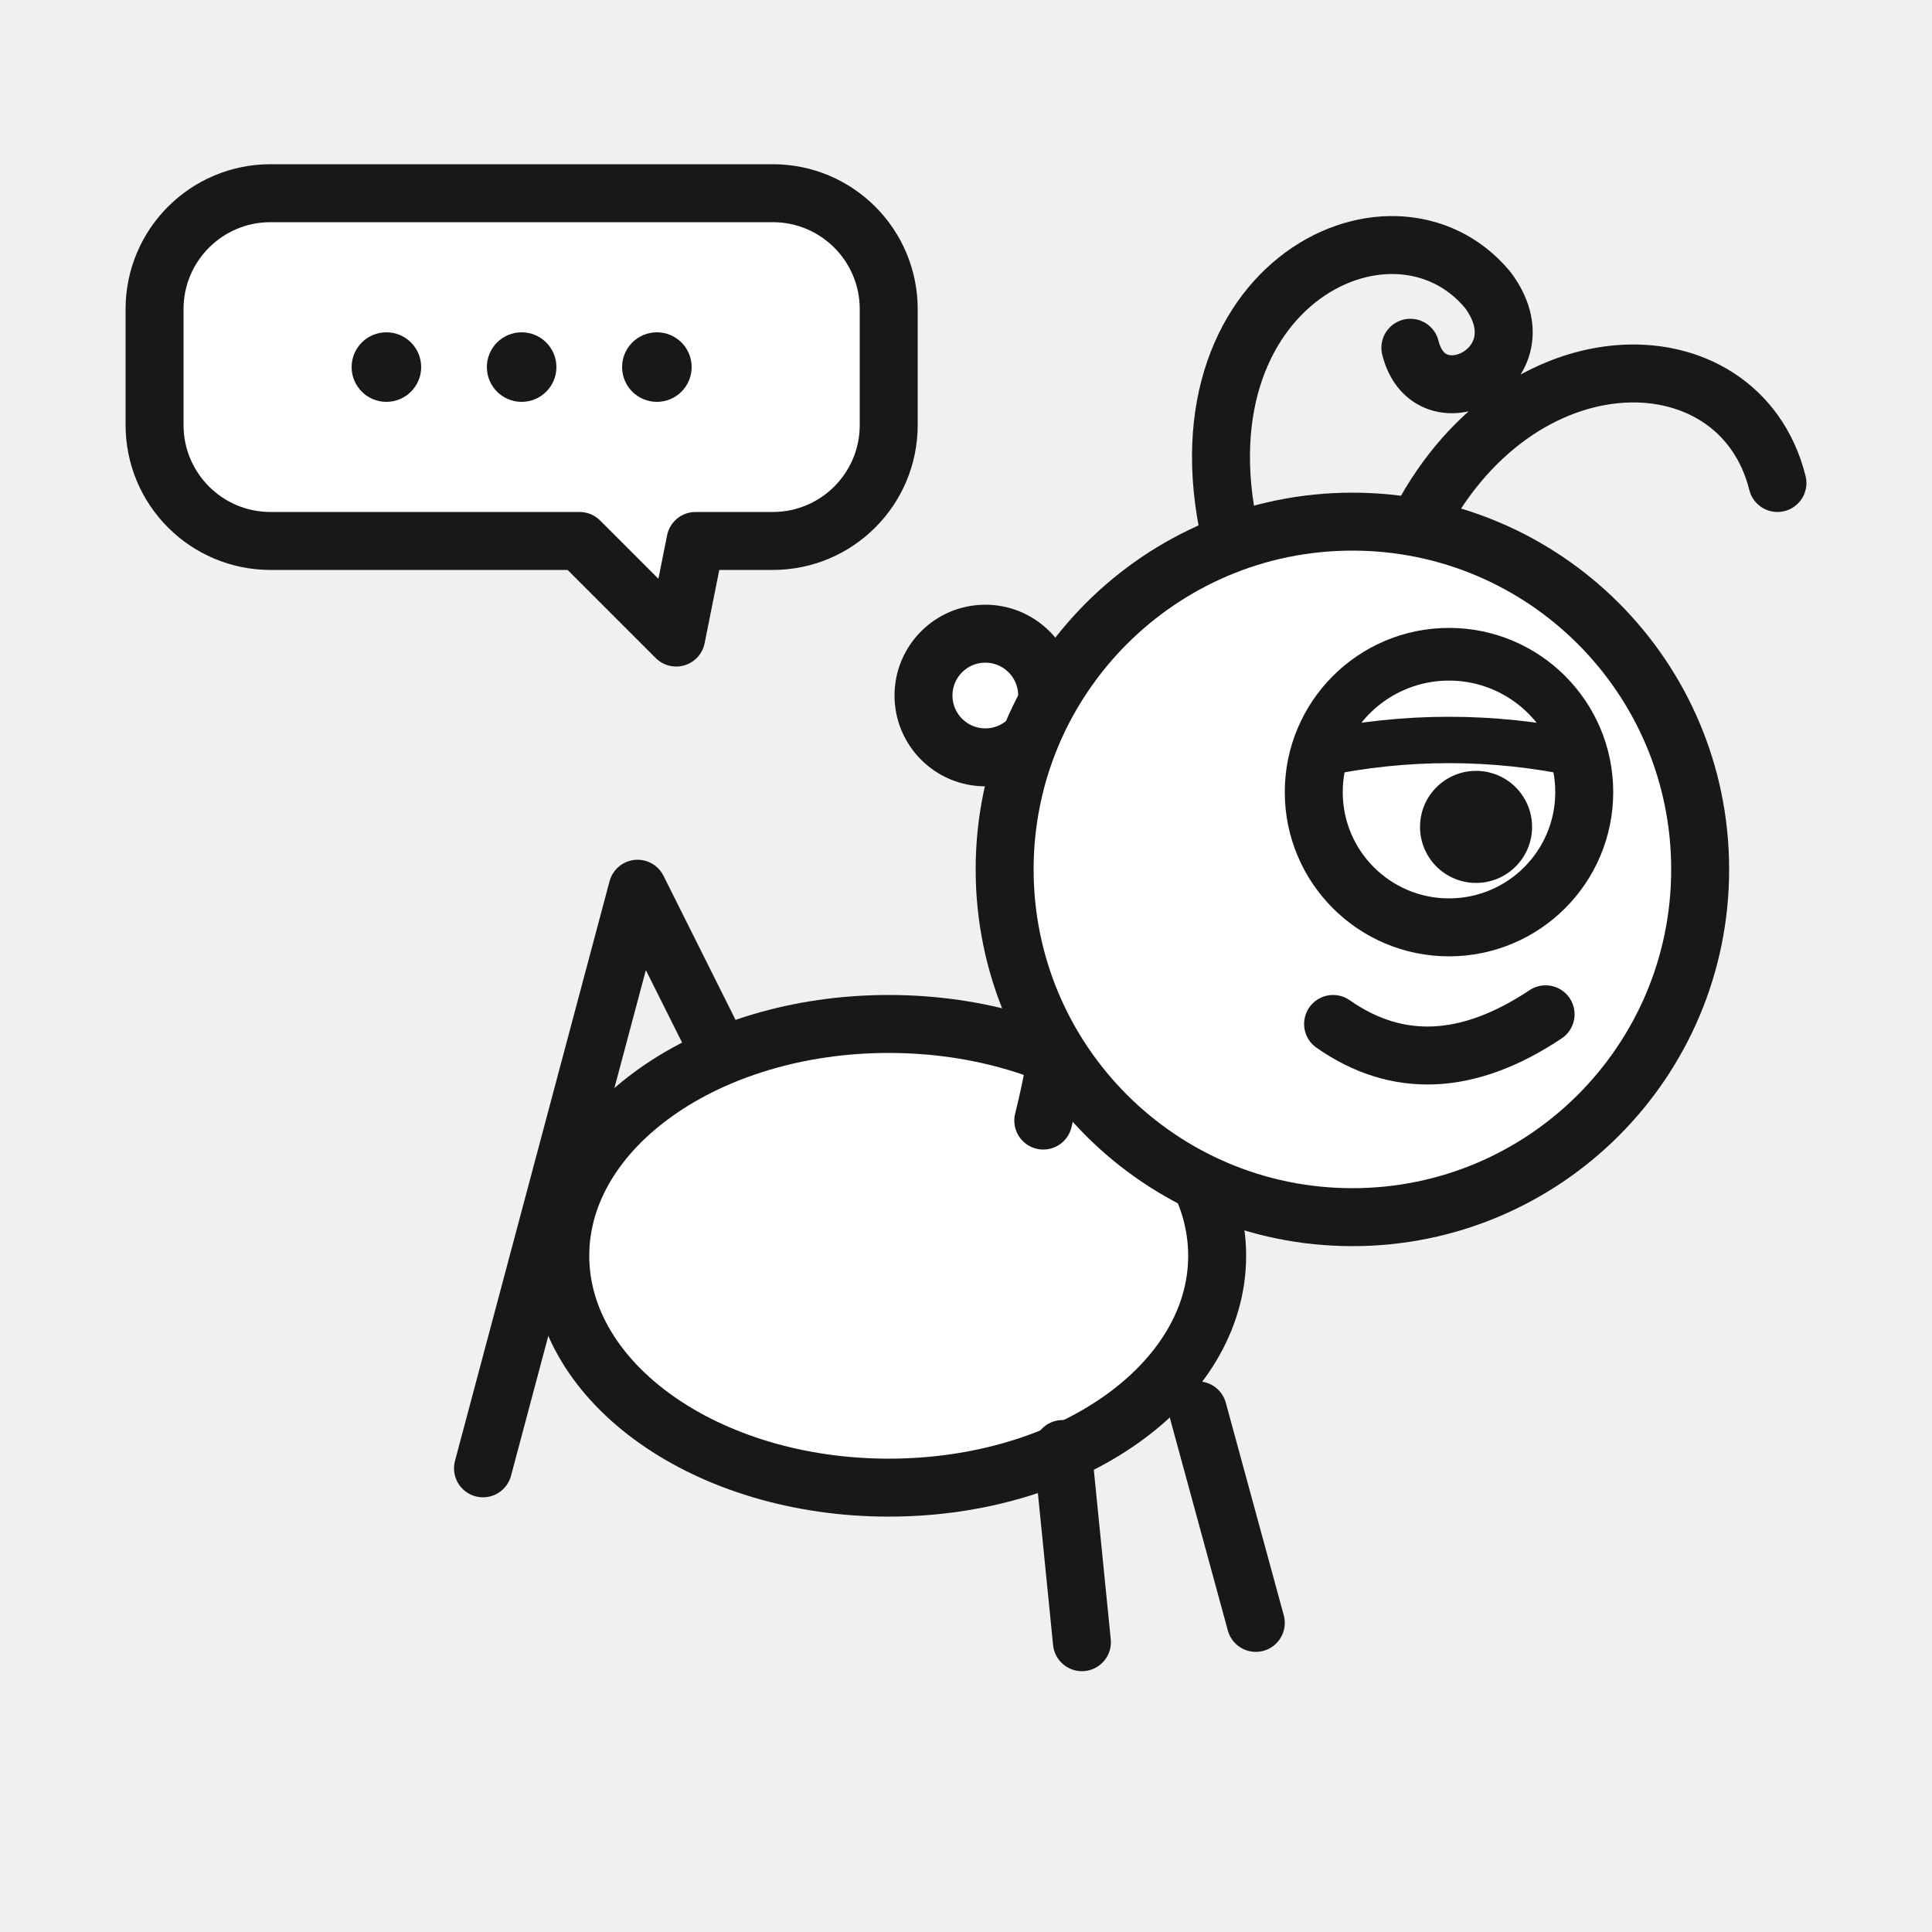
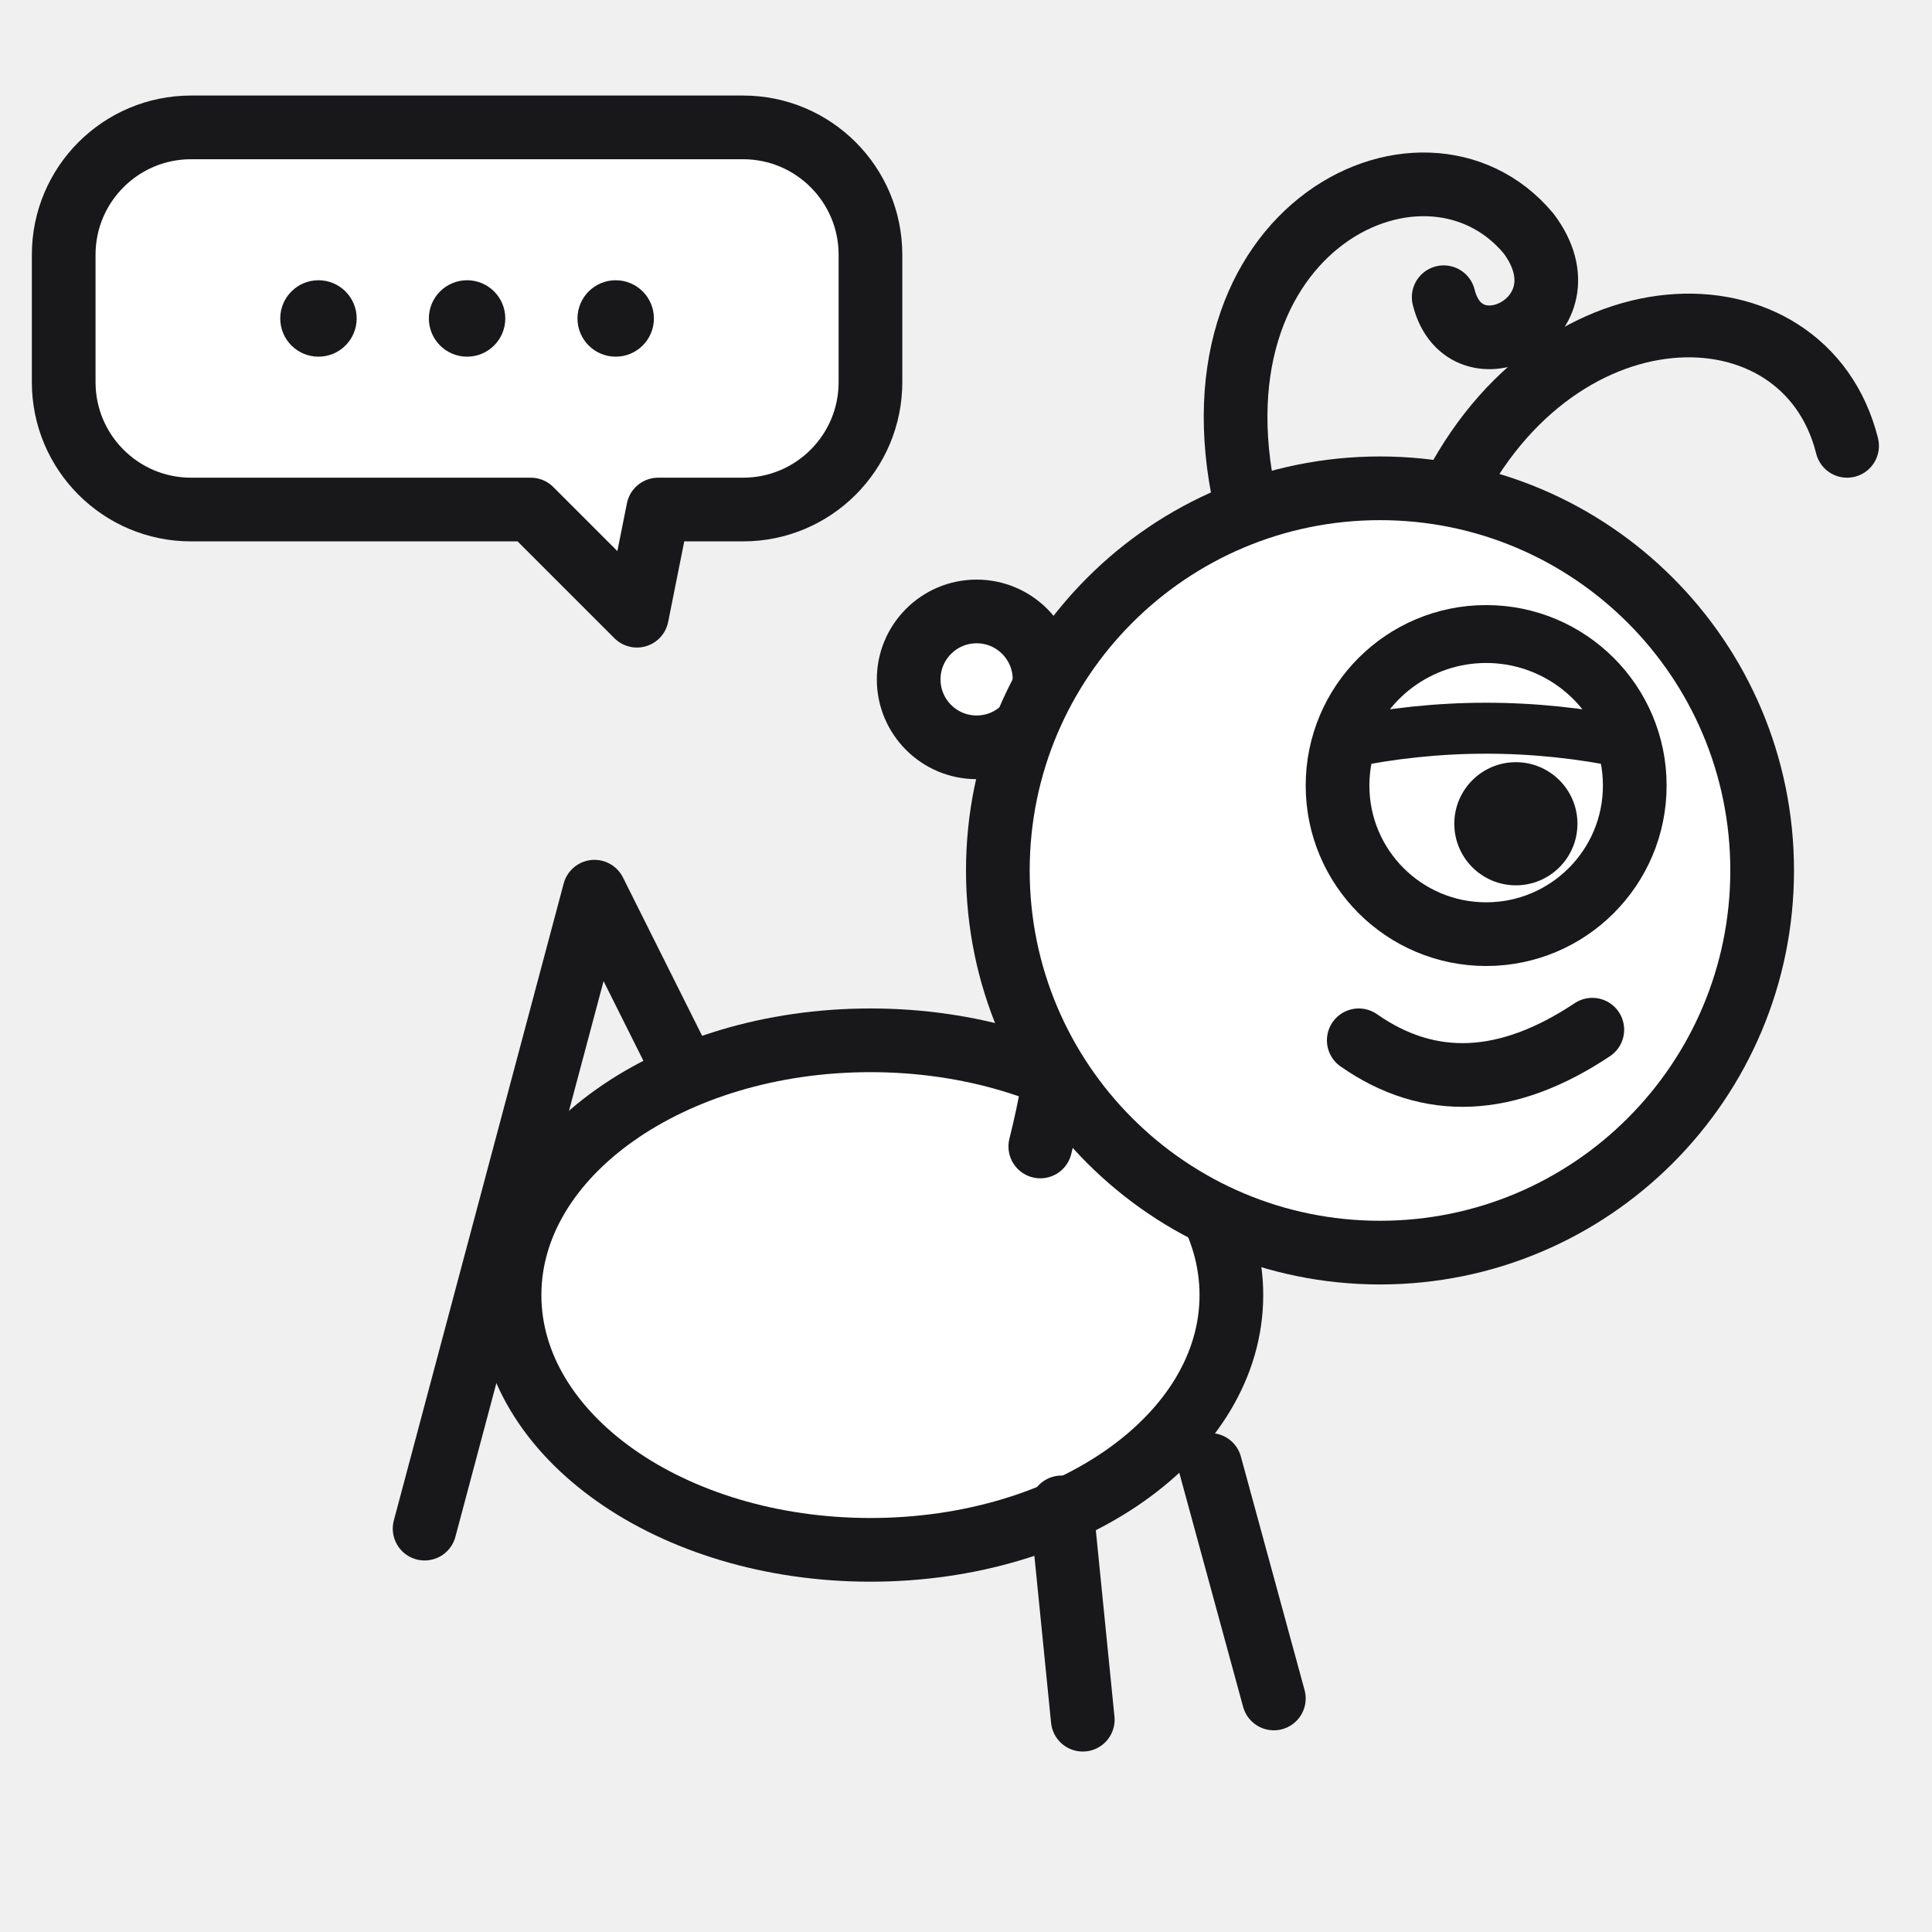
- <svg xmlns="http://www.w3.org/2000/svg" viewBox="0 0 100 100" width="512" height="512">
+ <svg xmlns="http://www.w3.org/2000/svg" viewBox="5 4 91 91" width="512" height="512">
  <path d="M40 60 L33 46 L25 76" fill="none" stroke="#18181b" stroke-width="3" stroke-linecap="round" stroke-linejoin="round" />
  <ellipse cx="46" cy="65" rx="17" ry="12" fill="#ffffff" stroke="#18181b" stroke-width="3" stroke-linecap="round" stroke-linejoin="round" />
  <path d="M55 75 L56 85 M62 73 L65 84" fill="none" stroke="#18181b" stroke-width="3" stroke-linecap="round" stroke-linejoin="round" />
  <path d="M54 58 Q57 46 52 38" fill="none" stroke="#18181b" stroke-width="3" stroke-linecap="round" stroke-linejoin="round" />
  <circle cx="51" cy="36" r="3.2" fill="#ffffff" stroke="#18181b" stroke-width="3" stroke-linecap="round" stroke-linejoin="round" />
  <path d="M14 10 h26 a6 6 0 0 1 6 6 v6 a6 6 0 0 1 -6 6 h-4 l-1 5 l-5 -5 h-16 a6 6 0 0 1 -6 -6 v-6 a6 6 0 0 1 6 -6 z" fill="#ffffff" stroke="#18181b" stroke-width="3" stroke-linecap="round" stroke-linejoin="round" />
  <circle cx="20" cy="19" r="1.8" fill="#18181b" />
  <circle cx="27" cy="19" r="1.8" fill="#18181b" />
  <circle cx="34" cy="19" r="1.8" fill="#18181b" />
  <path d="M64 29 C60 15 72 9 77 15 C80 19 74 22 73 18 M73 28 C78 17 90 17 92 25" fill="none" stroke="#18181b" stroke-width="3" stroke-linecap="round" stroke-linejoin="round" />
  <circle cx="70" cy="45" r="18" fill="#ffffff" stroke="#18181b" stroke-width="3" stroke-linecap="round" stroke-linejoin="round" />
  <circle cx="75" cy="41" r="7" fill="#ffffff" stroke="#18181b" stroke-width="3" stroke-linecap="round" stroke-linejoin="round" />
  <circle cx="76.4" cy="42.8" r="2.9" fill="#18181b" />
  <path d="M68.3 39 A7 7 0 0 1 81.7 39 Q75 37.6 68.3 39 Z" fill="#ffffff" stroke="#18181b" stroke-width="2.4" stroke-linejoin="round" />
  <path d="M69 53 Q74 56.5 80 52.5" fill="none" stroke="#18181b" stroke-width="3" stroke-linecap="round" />
</svg>
